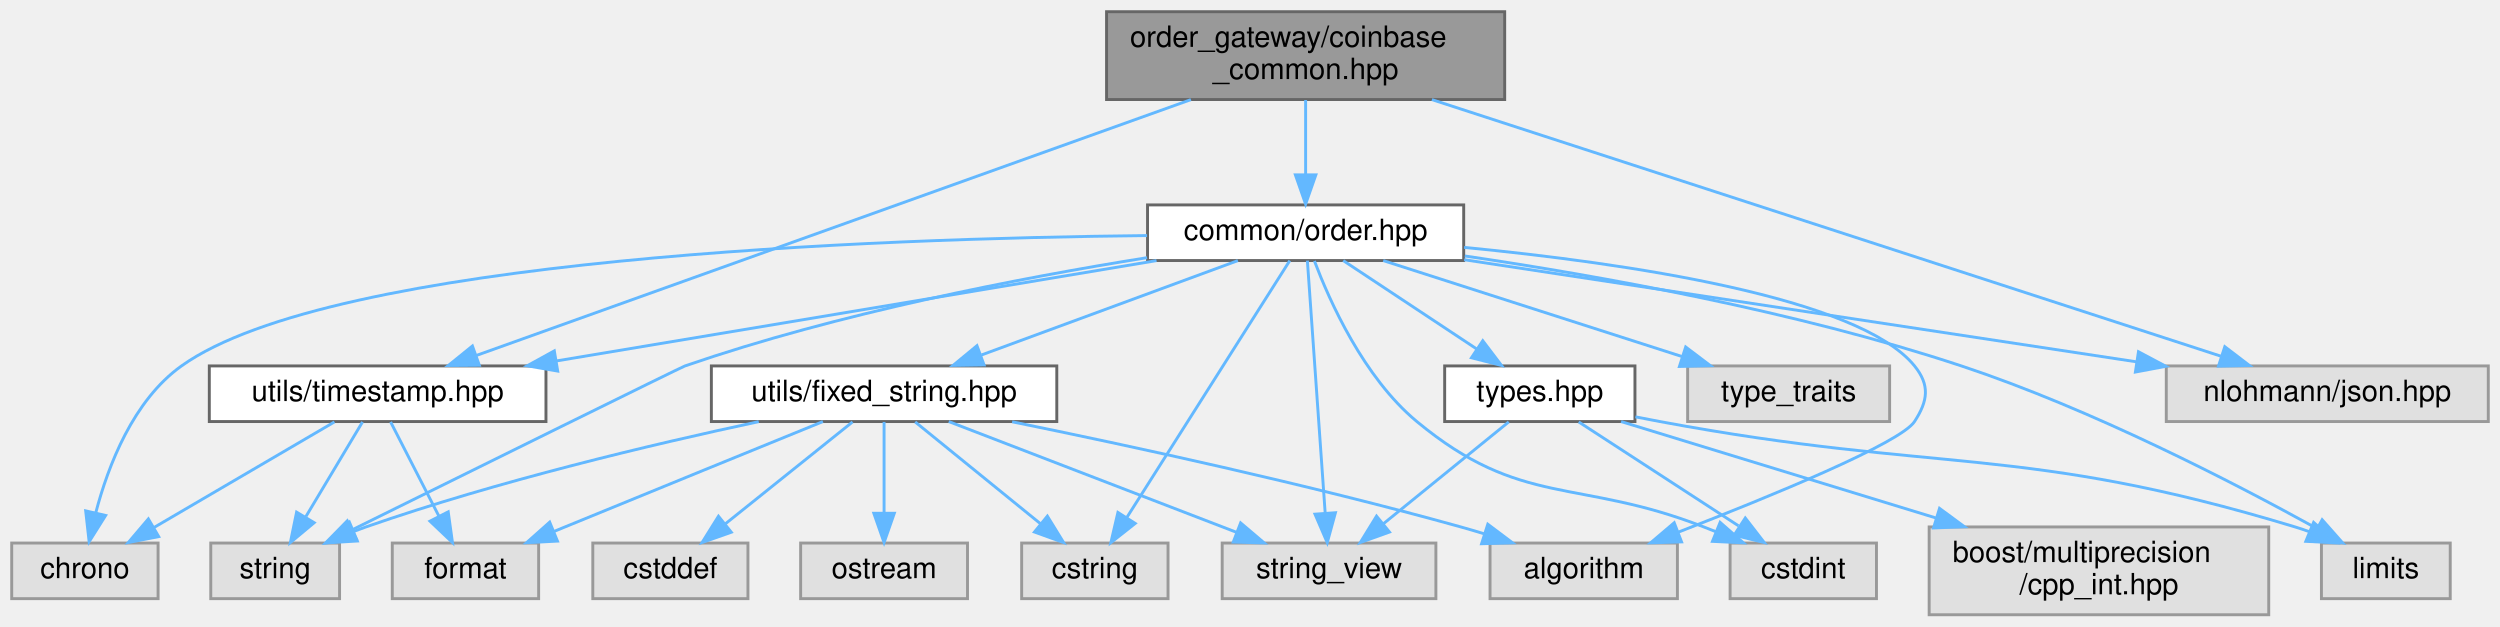
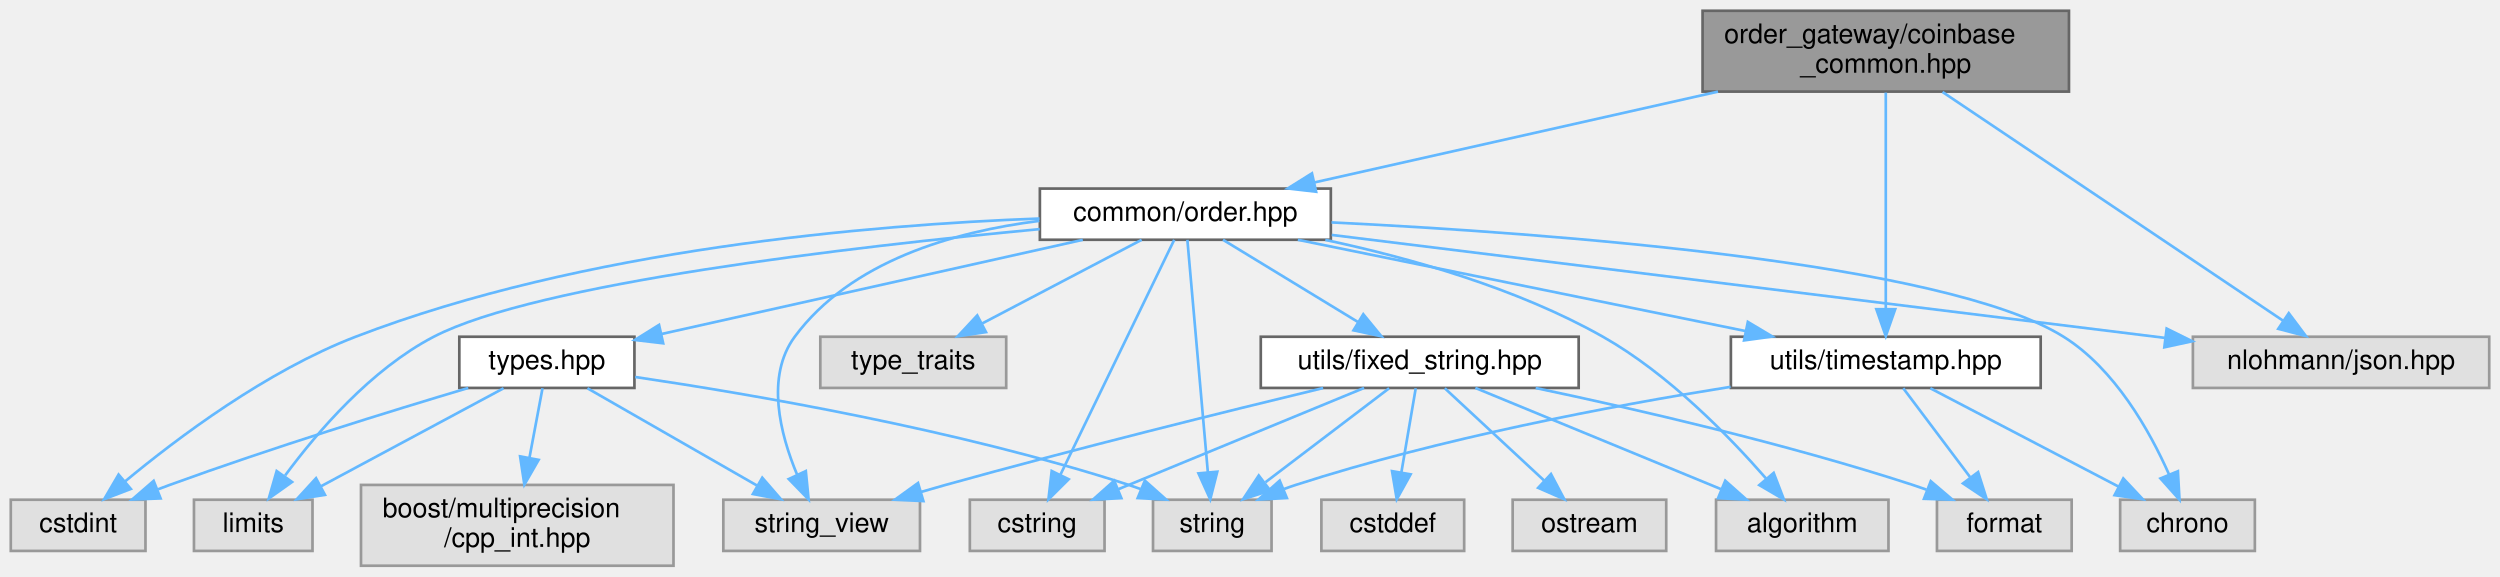
- <svg xmlns="http://www.w3.org/2000/svg" xmlns:xlink="http://www.w3.org/1999/xlink" width="854pt" height="214pt" viewBox="0.00 0.00 854.00 214.00">
+ <svg xmlns="http://www.w3.org/2000/svg" xmlns:xlink="http://www.w3.org/1999/xlink" width="928pt" height="214pt" viewBox="0.00 0.00 928.00 214.00">
  <g id="graph0" class="graph" transform="scale(1 1) rotate(0) translate(4 210)">
    <g id="Node000001" class="node">
      <g id="a_Node000001">
        <a xlink:title=" ">
-           <polygon fill="#999999" stroke="#666666" points="510,-206 374,-206 374,-176 510,-176 510,-206" />
-           <text text-anchor="start" x="382" y="-194" font-family="Helvetica,sans-Serif" font-size="10.00">order_gateway/coinbase</text>
-           <text text-anchor="middle" x="442" y="-183" font-family="Helvetica,sans-Serif" font-size="10.00">_common.hpp</text>
+           <polygon fill="#999999" stroke="#666666" points="764,-206 628,-206 628,-176 764,-176 764,-206" />
+           <text text-anchor="start" x="636" y="-194" font-family="Helvetica,sans-Serif" font-size="10.00">order_gateway/coinbase</text>
+           <text text-anchor="middle" x="696" y="-183" font-family="Helvetica,sans-Serif" font-size="10.00">_common.hpp</text>
        </a>
      </g>
    </g>
    <g id="Node000002" class="node">
      <g id="a_Node000002">
        <a xlink:href="common_2order_8hpp.html" target="_top" xlink:title=" ">
-           <polygon fill="white" stroke="#666666" points="496,-140 388,-140 388,-121 496,-121 496,-140" />
-           <text text-anchor="middle" x="442" y="-128" font-family="Helvetica,sans-Serif" font-size="10.00">common/order.hpp</text>
+           <polygon fill="white" stroke="#666666" points="490,-140 382,-140 382,-121 490,-121 490,-140" />
+           <text text-anchor="middle" x="436" y="-128" font-family="Helvetica,sans-Serif" font-size="10.00">common/order.hpp</text>
        </a>
      </g>
    </g>
    <g id="edge1_Node000001_Node000002" class="edge">
      <g id="a_edge1_Node000001_Node000002">
        <a xlink:title=" ">
-           <path fill="none" stroke="#63b8ff" d="M442,-175.84C442,-168.21 442,-158.7 442,-150.45" />
-           <polygon fill="#63b8ff" stroke="#63b8ff" points="445.5,-150.27 442,-140.27 438.5,-150.27 445.5,-150.27" />
+           <path fill="none" stroke="#63b8ff" d="M633.72,-175.99C587.78,-165.65 526.19,-151.79 484.03,-142.31" />
+           <polygon fill="#63b8ff" stroke="#63b8ff" points="484.54,-138.83 474.02,-140.05 483,-145.66 484.54,-138.83" />
        </a>
      </g>
    </g>
    <g id="Node000010" class="node">
      <g id="a_Node000010">
        <a xlink:title=" ">
-           <polygon fill="#e0e0e0" stroke="#999999" points="846,-85 736,-85 736,-66 846,-66 846,-85" />
-           <text text-anchor="middle" x="791" y="-73" font-family="Helvetica,sans-Serif" font-size="10.00">nlohmann/json.hpp</text>
-         </a>
-       </g>
-     </g>
-     <g id="edge28_Node000001_Node000010" class="edge">
-       <g id="a_edge28_Node000001_Node000010">
-         <a xlink:title=" ">
-           <path fill="none" stroke="#63b8ff" d="M485.14,-175.97C554.56,-153.39 689.81,-109.41 754.64,-88.33" />
-           <polygon fill="#63b8ff" stroke="#63b8ff" points="755.99,-91.57 764.42,-85.14 753.83,-84.91 755.99,-91.57" />
+           <polygon fill="#e0e0e0" stroke="#999999" points="920,-85 810,-85 810,-66 920,-66 920,-85" />
+           <text text-anchor="middle" x="865" y="-73" font-family="Helvetica,sans-Serif" font-size="10.00">nlohmann/json.hpp</text>
+         </a>
+       </g>
+     </g>
+     <g id="edge29_Node000001_Node000010" class="edge">
+       <g id="a_edge29_Node000001_Node000010">
+         <a xlink:title=" ">
+           <path fill="none" stroke="#63b8ff" d="M717.06,-175.85C749.41,-154.13 811,-112.77 843.57,-90.89" />
+           <polygon fill="#63b8ff" stroke="#63b8ff" points="845.59,-93.75 851.94,-85.27 841.69,-87.94 845.59,-93.75" />
        </a>
      </g>
    </g>
    <g id="Node000018" class="node">
      <g id="a_Node000018">
        <a xlink:href="timestamp_8hpp.html" target="_top" xlink:title=" ">
-           <polygon fill="white" stroke="#666666" points="182.5,-85 67.5,-85 67.5,-66 182.5,-66 182.5,-85" />
-           <text text-anchor="middle" x="125" y="-73" font-family="Helvetica,sans-Serif" font-size="10.00">utils/timestamp.hpp</text>
-         </a>
-       </g>
-     </g>
-     <g id="edge29_Node000001_Node000018" class="edge">
-       <g id="a_edge29_Node000001_Node000018">
-         <a xlink:title=" ">
-           <path fill="none" stroke="#63b8ff" d="M402.81,-175.97C340.02,-153.49 217.92,-109.77 158.76,-88.59" />
-           <polygon fill="#63b8ff" stroke="#63b8ff" points="159.74,-85.22 149.14,-85.14 157.38,-91.81 159.74,-85.22" />
+           <polygon fill="white" stroke="#666666" points="753.5,-85 638.5,-85 638.5,-66 753.5,-66 753.5,-85" />
+           <text text-anchor="middle" x="696" y="-73" font-family="Helvetica,sans-Serif" font-size="10.00">utils/timestamp.hpp</text>
+         </a>
+       </g>
+     </g>
+     <g id="edge30_Node000001_Node000018" class="edge">
+       <g id="a_edge30_Node000001_Node000018">
+         <a xlink:title=" ">
+           <path fill="none" stroke="#63b8ff" d="M696,-175.63C696,-155.21 696,-117.81 696,-95.24" />
+           <polygon fill="#63b8ff" stroke="#63b8ff" points="699.5,-95.23 696,-85.23 692.5,-95.23 699.5,-95.23" />
        </a>
      </g>
    </g>
    <g id="Node000003" class="node">
      <g id="a_Node000003">
        <a xlink:title=" ">
-           <polygon fill="#e0e0e0" stroke="#999999" points="569,-24.5 505,-24.5 505,-5.5 569,-5.5 569,-24.5" />
-           <text text-anchor="middle" x="537" y="-12.5" font-family="Helvetica,sans-Serif" font-size="10.00">algorithm</text>
+           <polygon fill="#e0e0e0" stroke="#999999" points="697,-24.5 633,-24.5 633,-5.5 697,-5.5 697,-24.5" />
+           <text text-anchor="middle" x="665" y="-12.5" font-family="Helvetica,sans-Serif" font-size="10.00">algorithm</text>
        </a>
      </g>
    </g>
    <g id="edge2_Node000002_Node000003" class="edge">
      <g id="a_edge2_Node000002_Node000003">
        <a xlink:title=" ">
-           <path fill="none" stroke="#63b8ff" d="M496.16,-125.49C551.19,-120.15 630.99,-108.51 650,-85 655.31,-78.43 654.61,-73.08 650,-66 645.24,-58.69 600.9,-40.48 569.21,-28.18" />
-           <polygon fill="#63b8ff" stroke="#63b8ff" points="570.42,-24.89 559.83,-24.56 567.91,-31.43 570.42,-24.89" />
+           <path fill="none" stroke="#63b8ff" d="M487.95,-120.95C519.24,-114.29 559.08,-103.06 591,-85 615.25,-71.28 637.86,-48.07 651.55,-32.4" />
+           <polygon fill="#63b8ff" stroke="#63b8ff" points="654.39,-34.46 658.19,-24.58 649.05,-29.93 654.39,-34.46" />
        </a>
      </g>
    </g>
    <g id="Node000004" class="node">
      <g id="a_Node000004">
        <a xlink:title=" ">
-           <polygon fill="#e0e0e0" stroke="#999999" points="112,-24.5 68,-24.5 68,-5.5 112,-5.5 112,-24.5" />
-           <text text-anchor="middle" x="90" y="-12.5" font-family="Helvetica,sans-Serif" font-size="10.00">string</text>
+           <polygon fill="#e0e0e0" stroke="#999999" points="468,-24.5 424,-24.5 424,-5.5 468,-5.5 468,-24.5" />
+           <text text-anchor="middle" x="446" y="-12.5" font-family="Helvetica,sans-Serif" font-size="10.00">string</text>
        </a>
      </g>
    </g>
    <g id="edge3_Node000002_Node000004" class="edge">
      <g id="a_edge3_Node000002_Node000004">
        <a xlink:title=" ">
-           <path fill="none" stroke="#63b8ff" d="M387.85,-121.98C344.4,-115.04 282.26,-103.04 230,-85 228.52,-84.49 156.31,-48.8 116.19,-28.96" />
-           <polygon fill="#63b8ff" stroke="#63b8ff" points="117.73,-25.82 107.21,-24.52 114.63,-32.09 117.73,-25.82" />
+           <path fill="none" stroke="#63b8ff" d="M436.75,-120.97C438.36,-102.73 442.16,-59.57 444.36,-34.64" />
+           <polygon fill="#63b8ff" stroke="#63b8ff" points="447.85,-34.9 445.24,-24.63 440.88,-34.28 447.85,-34.9" />
        </a>
      </g>
    </g>
    <g id="Node000005" class="node">
      <g id="a_Node000005">
        <a xlink:title=" ">
-           <polygon fill="#e0e0e0" stroke="#999999" points="486.5,-24.5 413.5,-24.5 413.5,-5.5 486.5,-5.5 486.5,-24.5" />
-           <text text-anchor="middle" x="450" y="-12.5" font-family="Helvetica,sans-Serif" font-size="10.00">string_view</text>
+           <polygon fill="#e0e0e0" stroke="#999999" points="337.5,-24.5 264.5,-24.5 264.5,-5.5 337.5,-5.5 337.5,-24.5" />
+           <text text-anchor="middle" x="301" y="-12.5" font-family="Helvetica,sans-Serif" font-size="10.00">string_view</text>
        </a>
      </g>
    </g>
    <g id="edge4_Node000002_Node000005" class="edge">
      <g id="a_edge4_Node000002_Node000005">
        <a xlink:title=" ">
-           <path fill="none" stroke="#63b8ff" d="M442.6,-120.97C443.89,-102.73 446.93,-59.57 448.69,-34.64" />
-           <polygon fill="#63b8ff" stroke="#63b8ff" points="452.18,-34.85 449.39,-24.63 445.2,-34.36 452.18,-34.85" />
+           <path fill="none" stroke="#63b8ff" d="M381.8,-128.01C349.85,-123.99 311.74,-113.06 291,-85 280.13,-70.29 285.58,-48.9 291.87,-33.85" />
+           <polygon fill="#63b8ff" stroke="#63b8ff" points="295.12,-35.14 296.16,-24.59 288.78,-32.19 295.12,-35.14" />
        </a>
      </g>
    </g>
    <g id="Node000006" class="node">
      <g id="a_Node000006">
        <a xlink:title=" ">
-           <polygon fill="#e0e0e0" stroke="#999999" points="50,-24.5 0,-24.5 0,-5.5 50,-5.5 50,-24.5" />
-           <text text-anchor="middle" x="25" y="-12.5" font-family="Helvetica,sans-Serif" font-size="10.00">chrono</text>
+           <polygon fill="#e0e0e0" stroke="#999999" points="833,-24.5 783,-24.5 783,-5.5 833,-5.5 833,-24.5" />
+           <text text-anchor="middle" x="808" y="-12.5" font-family="Helvetica,sans-Serif" font-size="10.00">chrono</text>
        </a>
      </g>
    </g>
    <g id="edge5_Node000002_Node000006" class="edge">
      <g id="a_edge5_Node000002_Node000006">
        <a xlink:title=" ">
-           <path fill="none" stroke="#63b8ff" d="M387.84,-129.53C294.81,-128.56 109.68,-121.9 58,-85 41.49,-73.21 32.94,-50.93 28.72,-34.87" />
-           <polygon fill="#63b8ff" stroke="#63b8ff" points="32.09,-33.92 26.45,-24.95 25.27,-35.48 32.09,-33.92" />
+           <path fill="none" stroke="#63b8ff" d="M490.26,-127.44C570.95,-123.49 717.82,-112.65 762,-85 781.02,-73.1 793.93,-50.11 801.12,-33.95" />
+           <polygon fill="#63b8ff" stroke="#63b8ff" points="804.44,-35.08 805.03,-24.5 797.97,-32.4 804.44,-35.08" />
        </a>
      </g>
    </g>
    <g id="Node000007" class="node">
      <g id="a_Node000007">
        <a xlink:title=" ">
-           <polygon fill="#e0e0e0" stroke="#999999" points="637,-24.5 587,-24.5 587,-5.5 637,-5.5 637,-24.5" />
-           <text text-anchor="middle" x="612" y="-12.5" font-family="Helvetica,sans-Serif" font-size="10.00">cstdint</text>
+           <polygon fill="#e0e0e0" stroke="#999999" points="50,-24.5 0,-24.5 0,-5.5 50,-5.5 50,-24.5" />
+           <text text-anchor="middle" x="25" y="-12.5" font-family="Helvetica,sans-Serif" font-size="10.00">cstdint</text>
        </a>
      </g>
    </g>
    <g id="edge6_Node000002_Node000007" class="edge">
      <g id="a_edge6_Node000002_Node000007">
        <a xlink:title=" ">
-           <path fill="none" stroke="#63b8ff" d="M445.01,-120.84C450.13,-107.29 461.8,-81.08 480,-66 515.73,-36.4 534.76,-46.84 578,-30 579.38,-29.46 580.78,-28.91 582.2,-28.35" />
-           <polygon fill="#63b8ff" stroke="#63b8ff" points="583.59,-31.56 591.56,-24.57 580.97,-25.07 583.59,-31.56" />
+           <path fill="none" stroke="#63b8ff" d="M381.87,-128.88C318.89,-126.55 212.73,-117.56 128,-85 94.92,-72.29 61.79,-47.39 42.35,-31.24" />
+           <polygon fill="#63b8ff" stroke="#63b8ff" points="44.56,-28.51 34.67,-24.71 40.02,-33.85 44.56,-28.51" />
        </a>
      </g>
    </g>
    <g id="Node000008" class="node">
      <g id="a_Node000008">
        <a xlink:title=" ">
-           <polygon fill="#e0e0e0" stroke="#999999" points="395,-24.5 345,-24.5 345,-5.5 395,-5.5 395,-24.5" />
-           <text text-anchor="middle" x="370" y="-12.5" font-family="Helvetica,sans-Serif" font-size="10.00">cstring</text>
+           <polygon fill="#e0e0e0" stroke="#999999" points="406,-24.5 356,-24.5 356,-5.5 406,-5.5 406,-24.5" />
+           <text text-anchor="middle" x="381" y="-12.5" font-family="Helvetica,sans-Serif" font-size="10.00">cstring</text>
        </a>
      </g>
    </g>
    <g id="edge7_Node000002_Node000008" class="edge">
      <g id="a_edge7_Node000002_Node000008">
        <a xlink:title=" ">
-           <path fill="none" stroke="#63b8ff" d="M436.59,-120.97C424.81,-102.4 396.65,-58.01 380.98,-33.32" />
-           <polygon fill="#63b8ff" stroke="#63b8ff" points="383.79,-31.2 375.47,-24.63 377.88,-34.95 383.79,-31.2" />
+           <path fill="none" stroke="#63b8ff" d="M431.87,-120.97C422.91,-102.48 401.55,-58.4 389.55,-33.64" />
+           <polygon fill="#63b8ff" stroke="#63b8ff" points="392.69,-32.1 385.18,-24.63 386.39,-35.16 392.69,-32.1" />
        </a>
      </g>
    </g>
    <g id="Node000009" class="node">
      <g id="a_Node000009">
        <a xlink:title=" ">
-           <polygon fill="#e0e0e0" stroke="#999999" points="641.5,-85 572.5,-85 572.5,-66 641.5,-66 641.5,-85" />
-           <text text-anchor="middle" x="607" y="-73" font-family="Helvetica,sans-Serif" font-size="10.00">type_traits</text>
+           <polygon fill="#e0e0e0" stroke="#999999" points="369.5,-85 300.5,-85 300.5,-66 369.5,-66 369.5,-85" />
+           <text text-anchor="middle" x="335" y="-73" font-family="Helvetica,sans-Serif" font-size="10.00">type_traits</text>
        </a>
      </g>
    </g>
    <g id="edge8_Node000002_Node000009" class="edge">
      <g id="a_edge8_Node000002_Node000009">
        <a xlink:title=" ">
-           <path fill="none" stroke="#63b8ff" d="M468.51,-120.98C496.21,-112.09 539.86,-98.07 570.74,-88.15" />
-           <polygon fill="#63b8ff" stroke="#63b8ff" points="571.83,-91.47 580.28,-85.08 569.69,-84.81 571.83,-91.47" />
+           <path fill="none" stroke="#63b8ff" d="M419.77,-120.98C403.82,-112.61 379.22,-99.7 360.62,-89.95" />
+           <polygon fill="#63b8ff" stroke="#63b8ff" points="362,-86.72 351.52,-85.17 358.75,-92.92 362,-86.72" />
        </a>
      </g>
    </g>
    <g id="edge9_Node000002_Node000010" class="edge">
      <g id="a_edge9_Node000002_Node000010">
        <a xlink:title=" ">
-           <path fill="none" stroke="#63b8ff" d="M496.15,-121.28C558.16,-111.86 659.7,-96.44 725.95,-86.38" />
-           <polygon fill="#63b8ff" stroke="#63b8ff" points="726.5,-89.84 735.86,-84.87 725.45,-82.91 726.5,-89.84" />
+           <path fill="none" stroke="#63b8ff" d="M490.33,-122.79C569.2,-113.04 715.17,-95.01 799.75,-84.56" />
+           <polygon fill="#63b8ff" stroke="#63b8ff" points="800.26,-88.03 809.75,-83.33 799.4,-81.08 800.26,-88.03" />
        </a>
      </g>
    </g>
    <g id="Node000011" class="node">
      <g id="a_Node000011">
        <a xlink:title=" ">
-           <polygon fill="#e0e0e0" stroke="#999999" points="833,-24.5 789,-24.5 789,-5.5 833,-5.5 833,-24.5" />
-           <text text-anchor="middle" x="811" y="-12.5" font-family="Helvetica,sans-Serif" font-size="10.00">limits</text>
+           <polygon fill="#e0e0e0" stroke="#999999" points="112,-24.5 68,-24.5 68,-5.5 112,-5.5 112,-24.5" />
+           <text text-anchor="middle" x="90" y="-12.5" font-family="Helvetica,sans-Serif" font-size="10.00">limits</text>
        </a>
      </g>
    </g>
    <g id="edge10_Node000002_Node000011" class="edge">
      <g id="a_edge10_Node000002_Node000011">
        <a xlink:title=" ">
-           <path fill="none" stroke="#63b8ff" d="M496.37,-122.56C542.35,-115.78 609.55,-103.72 666,-85 710.5,-70.25 759.11,-45.1 787.22,-29.58" />
-           <polygon fill="#63b8ff" stroke="#63b8ff" points="789.25,-32.46 796.27,-24.53 785.84,-26.35 789.25,-32.46" />
+           <path fill="none" stroke="#63b8ff" d="M381.92,-124.95C312.14,-118.39 195.19,-104.84 157,-85 133.71,-72.9 113.77,-49.65 101.84,-33.51" />
+           <polygon fill="#63b8ff" stroke="#63b8ff" points="104.41,-31.09 95.77,-24.96 98.7,-35.14 104.41,-31.09" />
        </a>
      </g>
    </g>
    <g id="Node000012" class="node">
      <g id="a_Node000012">
        <a xlink:href="types_8hpp.html" target="_top" xlink:title=" ">
-           <polygon fill="white" stroke="#666666" points="554.5,-85 489.5,-85 489.5,-66 554.5,-66 554.5,-85" />
-           <text text-anchor="middle" x="522" y="-73" font-family="Helvetica,sans-Serif" font-size="10.00">types.hpp</text>
+           <polygon fill="white" stroke="#666666" points="231.5,-85 166.5,-85 166.5,-66 231.5,-66 231.5,-85" />
+           <text text-anchor="middle" x="199" y="-73" font-family="Helvetica,sans-Serif" font-size="10.00">types.hpp</text>
        </a>
      </g>
    </g>
    <g id="edge11_Node000002_Node000012" class="edge">
      <g id="a_edge11_Node000002_Node000012">
        <a xlink:title=" ">
-           <path fill="none" stroke="#63b8ff" d="M454.85,-120.98C467.14,-112.84 485.91,-100.41 500.48,-90.76" />
-           <polygon fill="#63b8ff" stroke="#63b8ff" points="502.51,-93.61 508.91,-85.17 498.64,-87.78 502.51,-93.61" />
+           <path fill="none" stroke="#63b8ff" d="M397.92,-120.98C355.19,-111.43 286.05,-95.97 241.56,-86.02" />
+           <polygon fill="#63b8ff" stroke="#63b8ff" points="242.17,-82.57 231.64,-83.8 240.64,-89.4 242.17,-82.57" />
        </a>
      </g>
    </g>
    <g id="Node000014" class="node">
      <g id="a_Node000014">
        <a xlink:href="fixed__string_8hpp.html" target="_top" xlink:title=" ">
-           <polygon fill="white" stroke="#666666" points="357,-85 239,-85 239,-66 357,-66 357,-85" />
-           <text text-anchor="middle" x="298" y="-73" font-family="Helvetica,sans-Serif" font-size="10.00">utils/fixed_string.hpp</text>
-         </a>
-       </g>
-     </g>
-     <g id="edge16_Node000002_Node000014" class="edge">
-       <g id="a_edge16_Node000002_Node000014">
-         <a xlink:title=" ">
-           <path fill="none" stroke="#63b8ff" d="M418.86,-120.98C395.18,-112.27 358.13,-98.63 331.29,-88.75" />
-           <polygon fill="#63b8ff" stroke="#63b8ff" points="332.15,-85.34 321.56,-85.17 329.73,-91.91 332.15,-85.34" />
-         </a>
-       </g>
-     </g>
-     <g id="edge24_Node000002_Node000018" class="edge">
-       <g id="a_edge24_Node000002_Node000018">
-         <a xlink:title=" ">
-           <path fill="none" stroke="#63b8ff" d="M391.07,-120.98C335.23,-111.65 245.67,-96.67 186.09,-86.71" />
-           <polygon fill="#63b8ff" stroke="#63b8ff" points="186.51,-83.24 176.07,-85.04 185.35,-90.14 186.51,-83.24" />
-         </a>
-       </g>
-     </g>
-     <g id="edge14_Node000012_Node000005" class="edge">
-       <g id="a_edge14_Node000012_Node000005">
-         <a xlink:title=" ">
-           <path fill="none" stroke="#63b8ff" d="M511.38,-65.87C500.1,-56.71 482.08,-42.06 468.47,-31.01" />
-           <polygon fill="#63b8ff" stroke="#63b8ff" points="470.64,-28.26 460.67,-24.67 466.22,-33.69 470.64,-28.26" />
+           <polygon fill="white" stroke="#666666" points="582,-85 464,-85 464,-66 582,-66 582,-85" />
+           <text text-anchor="middle" x="523" y="-73" font-family="Helvetica,sans-Serif" font-size="10.00">utils/fixed_string.hpp</text>
+         </a>
+       </g>
+     </g>
+     <g id="edge17_Node000002_Node000014" class="edge">
+       <g id="a_edge17_Node000002_Node000014">
+         <a xlink:title=" ">
+           <path fill="none" stroke="#63b8ff" d="M449.98,-120.98C463.47,-112.77 484.13,-100.18 500.04,-90.49" />
+           <polygon fill="#63b8ff" stroke="#63b8ff" points="502.05,-93.36 508.77,-85.17 498.41,-87.38 502.05,-93.36" />
+         </a>
+       </g>
+     </g>
+     <g id="edge25_Node000002_Node000018" class="edge">
+       <g id="a_edge25_Node000002_Node000018">
+         <a xlink:title=" ">
+           <path fill="none" stroke="#63b8ff" d="M477.77,-120.98C522.94,-111.78 595,-97.09 643.85,-87.13" />
+           <polygon fill="#63b8ff" stroke="#63b8ff" points="644.8,-90.51 653.9,-85.08 643.4,-83.65 644.8,-90.51" />
+         </a>
+       </g>
+     </g>
+     <g id="edge14_Node000012_Node000004" class="edge">
+       <g id="a_edge14_Node000012_Node000004">
+         <a xlink:title=" ">
+           <path fill="none" stroke="#63b8ff" d="M231.78,-70.06C274.62,-63.73 351.63,-50.56 415,-30 416.44,-29.53 417.9,-29.02 419.37,-28.47" />
+           <polygon fill="#63b8ff" stroke="#63b8ff" points="420.98,-31.59 428.89,-24.54 418.31,-25.12 420.98,-31.59" />
+         </a>
+       </g>
+     </g>
+     <g id="edge15_Node000012_Node000005" class="edge">
+       <g id="a_edge15_Node000012_Node000005">
+         <a xlink:title=" ">
+           <path fill="none" stroke="#63b8ff" d="M214.05,-65.87C230.62,-56.36 257.5,-40.95 276.99,-29.77" />
+           <polygon fill="#63b8ff" stroke="#63b8ff" points="278.95,-32.68 285.89,-24.67 275.47,-26.61 278.95,-32.68" />
        </a>
      </g>
    </g>
    <g id="edge13_Node000012_Node000007" class="edge">
      <g id="a_edge13_Node000012_Node000007">
        <a xlink:title=" ">
-           <path fill="none" stroke="#63b8ff" d="M535.28,-65.87C549.64,-56.54 572.76,-41.51 589.87,-30.38" />
-           <polygon fill="#63b8ff" stroke="#63b8ff" points="592.19,-33.05 598.67,-24.67 588.37,-27.18 592.19,-33.05" />
+           <path fill="none" stroke="#63b8ff" d="M169.81,-65.99C141.32,-57.51 96.86,-43.79 59,-30 57.58,-29.48 56.12,-28.94 54.66,-28.38" />
+           <polygon fill="#63b8ff" stroke="#63b8ff" points="55.61,-24.99 45.03,-24.57 53.04,-31.5 55.61,-24.99" />
        </a>
      </g>
    </g>
    <g id="edge12_Node000012_Node000011" class="edge">
      <g id="a_edge12_Node000012_Node000011">
        <a xlink:title=" ">
-           <path fill="none" stroke="#63b8ff" d="M554.65,-67.61C557.47,-67.05 560.28,-66.51 563,-66 659.1,-48.07 686.44,-58.36 780,-30 781.63,-29.51 783.29,-28.94 784.95,-28.34" />
-           <polygon fill="#63b8ff" stroke="#63b8ff" points="786.33,-31.55 794.25,-24.52 783.67,-25.08 786.33,-31.55" />
+           <path fill="none" stroke="#63b8ff" d="M182.92,-65.87C165.05,-56.28 135.96,-40.67 115.09,-29.47" />
+           <polygon fill="#63b8ff" stroke="#63b8ff" points="116.62,-26.31 106.15,-24.67 113.31,-32.48 116.62,-26.31" />
        </a>
      </g>
    </g>
    <g id="Node000013" class="node">
      <g id="a_Node000013">
        <a xlink:title=" ">
-           <polygon fill="#e0e0e0" stroke="#999999" points="771,-30 655,-30 655,0 771,0 771,-30" />
-           <text text-anchor="start" x="663" y="-18" font-family="Helvetica,sans-Serif" font-size="10.00">boost/multiprecision</text>
-           <text text-anchor="middle" x="713" y="-7" font-family="Helvetica,sans-Serif" font-size="10.00">/cpp_int.hpp</text>
-         </a>
-       </g>
-     </g>
-     <g id="edge15_Node000012_Node000013" class="edge">
-       <g id="a_edge15_Node000012_Node000013">
-         <a xlink:title=" ">
-           <path fill="none" stroke="#63b8ff" d="M549.77,-65.99C577.86,-57.39 622.05,-43.86 657.37,-33.04" />
-           <polygon fill="#63b8ff" stroke="#63b8ff" points="658.54,-36.34 667.08,-30.06 656.49,-29.65 658.54,-36.34" />
-         </a>
-       </g>
-     </g>
-     <g id="edge17_Node000014_Node000003" class="edge">
-       <g id="a_edge17_Node000014_Node000003">
-         <a xlink:title=" ">
-           <path fill="none" stroke="#63b8ff" d="M341.74,-65.92C381.87,-57.75 442.82,-44.55 495,-30 497.62,-29.27 500.31,-28.48 503.01,-27.65" />
-           <polygon fill="#63b8ff" stroke="#63b8ff" points="504.23,-30.93 512.7,-24.56 502.11,-24.26 504.23,-30.93" />
-         </a>
-       </g>
-     </g>
-     <g id="edge22_Node000014_Node000004" class="edge">
-       <g id="a_edge22_Node000014_Node000004">
-         <a xlink:title=" ">
-           <path fill="none" stroke="#63b8ff" d="M255.18,-65.97C218.94,-58.23 165.88,-45.64 121,-30 119.61,-29.51 118.19,-28.99 116.77,-28.44" />
-           <polygon fill="#63b8ff" stroke="#63b8ff" points="118.06,-25.19 107.48,-24.55 115.35,-31.64 118.06,-25.19" />
-         </a>
-       </g>
-     </g>
-     <g id="edge23_Node000014_Node000005" class="edge">
-       <g id="a_edge23_Node000014_Node000005">
-         <a xlink:title=" ">
-           <path fill="none" stroke="#63b8ff" d="M320.1,-65.99C345.99,-56.03 389.08,-39.45 418.47,-28.13" />
-           <polygon fill="#63b8ff" stroke="#63b8ff" points="419.8,-31.38 427.87,-24.52 417.28,-24.84 419.8,-31.38" />
-         </a>
-       </g>
-     </g>
-     <g id="edge19_Node000014_Node000008" class="edge">
-       <g id="a_edge19_Node000014_Node000008">
-         <a xlink:title=" ">
-           <path fill="none" stroke="#63b8ff" d="M308.62,-65.87C319.9,-56.71 337.92,-42.06 351.53,-31.01" />
-           <polygon fill="#63b8ff" stroke="#63b8ff" points="353.78,-33.69 359.33,-24.67 349.36,-28.26 353.78,-33.69" />
+           <polygon fill="#e0e0e0" stroke="#999999" points="246,-30 130,-30 130,0 246,0 246,-30" />
+           <text text-anchor="start" x="138" y="-18" font-family="Helvetica,sans-Serif" font-size="10.00">boost/multiprecision</text>
+           <text text-anchor="middle" x="188" y="-7" font-family="Helvetica,sans-Serif" font-size="10.00">/cpp_int.hpp</text>
+         </a>
+       </g>
+     </g>
+     <g id="edge16_Node000012_Node000013" class="edge">
+       <g id="a_edge16_Node000012_Node000013">
+         <a xlink:title=" ">
+           <path fill="none" stroke="#63b8ff" d="M197.38,-65.87C196.09,-59.03 194.23,-49.14 192.51,-39.97" />
+           <polygon fill="#63b8ff" stroke="#63b8ff" points="195.94,-39.3 190.65,-30.11 189.06,-40.59 195.94,-39.3" />
+         </a>
+       </g>
+     </g>
+     <g id="edge18_Node000014_Node000003" class="edge">
+       <g id="a_edge18_Node000014_Node000003">
+         <a xlink:title=" ">
+           <path fill="none" stroke="#63b8ff" d="M543.65,-65.99C567.63,-56.12 607.39,-39.73 634.83,-28.43" />
+           <polygon fill="#63b8ff" stroke="#63b8ff" points="636.41,-31.56 644.33,-24.52 633.75,-25.09 636.41,-31.56" />
+         </a>
+       </g>
+     </g>
+     <g id="edge23_Node000014_Node000004" class="edge">
+       <g id="a_edge23_Node000014_Node000004">
+         <a xlink:title=" ">
+           <path fill="none" stroke="#63b8ff" d="M511.64,-65.87C499.58,-56.71 480.3,-42.06 465.75,-31.01" />
+           <polygon fill="#63b8ff" stroke="#63b8ff" points="467.49,-27.93 457.41,-24.67 463.25,-33.5 467.49,-27.93" />
+         </a>
+       </g>
+     </g>
+     <g id="edge24_Node000014_Node000005" class="edge">
+       <g id="a_edge24_Node000014_Node000005">
+         <a xlink:title=" ">
+           <path fill="none" stroke="#63b8ff" d="M487.14,-65.96C451.48,-57.35 395.28,-43.44 347,-30 344.04,-29.18 340.98,-28.3 337.91,-27.4" />
+           <polygon fill="#63b8ff" stroke="#63b8ff" points="338.76,-24 328.18,-24.51 336.77,-30.71 338.76,-24" />
+         </a>
+       </g>
+     </g>
+     <g id="edge20_Node000014_Node000008" class="edge">
+       <g id="a_edge20_Node000014_Node000008">
+         <a xlink:title=" ">
+           <path fill="none" stroke="#63b8ff" d="M502.35,-65.99C478.37,-56.12 438.61,-39.73 411.17,-28.43" />
+           <polygon fill="#63b8ff" stroke="#63b8ff" points="412.25,-25.09 401.67,-24.52 409.59,-31.56 412.25,-25.09" />
        </a>
      </g>
    </g>
    <g id="Node000015" class="node">
      <g id="a_Node000015">
        <a xlink:title=" ">
-           <polygon fill="#e0e0e0" stroke="#999999" points="251.5,-24.5 198.5,-24.5 198.5,-5.5 251.5,-5.5 251.5,-24.5" />
-           <text text-anchor="middle" x="225" y="-12.5" font-family="Helvetica,sans-Serif" font-size="10.00">cstddef</text>
-         </a>
-       </g>
-     </g>
-     <g id="edge18_Node000014_Node000015" class="edge">
-       <g id="a_edge18_Node000014_Node000015">
-         <a xlink:title=" ">
-           <path fill="none" stroke="#63b8ff" d="M287.23,-65.87C275.8,-56.71 257.52,-42.06 243.72,-31.01" />
-           <polygon fill="#63b8ff" stroke="#63b8ff" points="245.81,-28.19 235.82,-24.67 241.43,-33.65 245.81,-28.19" />
+           <polygon fill="#e0e0e0" stroke="#999999" points="539.5,-24.5 486.5,-24.5 486.5,-5.5 539.5,-5.5 539.5,-24.5" />
+           <text text-anchor="middle" x="513" y="-12.5" font-family="Helvetica,sans-Serif" font-size="10.00">cstddef</text>
+         </a>
+       </g>
+     </g>
+     <g id="edge19_Node000014_Node000015" class="edge">
+       <g id="a_edge19_Node000014_Node000015">
+         <a xlink:title=" ">
+           <path fill="none" stroke="#63b8ff" d="M521.52,-65.87C520.12,-57.66 517.96,-45.04 516.17,-34.55" />
+           <polygon fill="#63b8ff" stroke="#63b8ff" points="519.62,-33.93 514.48,-24.67 512.72,-35.11 519.62,-33.93" />
        </a>
      </g>
    </g>
    <g id="Node000016" class="node">
      <g id="a_Node000016">
        <a xlink:title=" ">
-           <polygon fill="#e0e0e0" stroke="#999999" points="180,-24.5 130,-24.5 130,-5.5 180,-5.5 180,-24.5" />
-           <text text-anchor="middle" x="155" y="-12.5" font-family="Helvetica,sans-Serif" font-size="10.00">format</text>
-         </a>
-       </g>
-     </g>
-     <g id="edge20_Node000014_Node000016" class="edge">
-       <g id="a_edge20_Node000014_Node000016">
-         <a xlink:title=" ">
-           <path fill="none" stroke="#63b8ff" d="M277.1,-65.99C255.15,-57.05 219.64,-42.56 189,-30 187.8,-29.51 186.58,-29.01 185.35,-28.5" />
-           <polygon fill="#63b8ff" stroke="#63b8ff" points="186.43,-25.16 175.85,-24.6 183.77,-31.64 186.43,-25.16" />
+           <polygon fill="#e0e0e0" stroke="#999999" points="765,-24.5 715,-24.5 715,-5.5 765,-5.5 765,-24.5" />
+           <text text-anchor="middle" x="740" y="-12.5" font-family="Helvetica,sans-Serif" font-size="10.00">format</text>
+         </a>
+       </g>
+     </g>
+     <g id="edge21_Node000014_Node000016" class="edge">
+       <g id="a_edge21_Node000014_Node000016">
+         <a xlink:title=" ">
+           <path fill="none" stroke="#63b8ff" d="M566.04,-65.97C603.45,-58.1 658.9,-45.33 706,-30 707.67,-29.46 709.37,-28.87 711.08,-28.25" />
+           <polygon fill="#63b8ff" stroke="#63b8ff" points="712.7,-31.38 720.77,-24.51 710.18,-24.85 712.7,-31.38" />
        </a>
      </g>
    </g>
    <g id="Node000017" class="node">
      <g id="a_Node000017">
        <a xlink:title=" ">
-           <polygon fill="#e0e0e0" stroke="#999999" points="326.5,-24.5 269.5,-24.5 269.5,-5.5 326.5,-5.5 326.5,-24.5" />
-           <text text-anchor="middle" x="298" y="-12.5" font-family="Helvetica,sans-Serif" font-size="10.00">ostream</text>
-         </a>
-       </g>
-     </g>
-     <g id="edge21_Node000014_Node000017" class="edge">
-       <g id="a_edge21_Node000014_Node000017">
-         <a xlink:title=" ">
-           <path fill="none" stroke="#63b8ff" d="M298,-65.87C298,-57.75 298,-45.31 298,-34.89" />
-           <polygon fill="#63b8ff" stroke="#63b8ff" points="301.5,-34.67 298,-24.67 294.5,-34.67 301.5,-34.67" />
-         </a>
-       </g>
-     </g>
-     <g id="edge25_Node000018_Node000004" class="edge">
-       <g id="a_edge25_Node000018_Node000004">
-         <a xlink:title=" ">
-           <path fill="none" stroke="#63b8ff" d="M119.84,-65.87C114.77,-57.4 106.9,-44.24 100.51,-33.57" />
-           <polygon fill="#63b8ff" stroke="#63b8ff" points="103.32,-31.45 95.19,-24.67 97.32,-35.05 103.32,-31.45" />
-         </a>
-       </g>
-     </g>
-     <g id="edge26_Node000018_Node000006" class="edge">
-       <g id="a_edge26_Node000018_Node000006">
-         <a xlink:title=" ">
-           <path fill="none" stroke="#63b8ff" d="M110.24,-65.87C94,-56.36 67.65,-40.95 48.54,-29.77" />
-           <polygon fill="#63b8ff" stroke="#63b8ff" points="50.21,-26.7 39.82,-24.67 46.68,-32.74 50.21,-26.7" />
-         </a>
-       </g>
-     </g>
-     <g id="edge27_Node000018_Node000016" class="edge">
-       <g id="a_edge27_Node000018_Node000016">
-         <a xlink:title=" ">
-           <path fill="none" stroke="#63b8ff" d="M129.43,-65.87C133.77,-57.4 140.52,-44.24 145.99,-33.57" />
-           <polygon fill="#63b8ff" stroke="#63b8ff" points="149.11,-35.16 150.56,-24.67 142.88,-31.97 149.11,-35.16" />
+           <polygon fill="#e0e0e0" stroke="#999999" points="614.5,-24.5 557.5,-24.5 557.5,-5.5 614.5,-5.5 614.5,-24.5" />
+           <text text-anchor="middle" x="586" y="-12.5" font-family="Helvetica,sans-Serif" font-size="10.00">ostream</text>
+         </a>
+       </g>
+     </g>
+     <g id="edge22_Node000014_Node000017" class="edge">
+       <g id="a_edge22_Node000014_Node000017">
+         <a xlink:title=" ">
+           <path fill="none" stroke="#63b8ff" d="M532.3,-65.87C541.97,-56.88 557.34,-42.61 569.16,-31.64" />
+           <polygon fill="#63b8ff" stroke="#63b8ff" points="571.72,-34.04 576.67,-24.67 566.96,-28.91 571.72,-34.04" />
+         </a>
+       </g>
+     </g>
+     <g id="edge26_Node000018_Node000004" class="edge">
+       <g id="a_edge26_Node000018_Node000004">
+         <a xlink:title=" ">
+           <path fill="none" stroke="#63b8ff" d="M638.38,-66.41C593.68,-59.27 530.54,-47.29 477,-30 475.56,-29.54 474.1,-29.02 472.63,-28.48" />
+           <polygon fill="#63b8ff" stroke="#63b8ff" points="473.69,-25.13 463.11,-24.55 471.02,-31.6 473.69,-25.13" />
+         </a>
+       </g>
+     </g>
+     <g id="edge27_Node000018_Node000006" class="edge">
+       <g id="a_edge27_Node000018_Node000006">
+         <a xlink:title=" ">
+           <path fill="none" stroke="#63b8ff" d="M712.53,-65.87C730.97,-56.23 761.04,-40.53 782.51,-29.31" />
+           <polygon fill="#63b8ff" stroke="#63b8ff" points="784.16,-32.4 791.41,-24.67 780.92,-26.19 784.16,-32.4" />
+         </a>
+       </g>
+     </g>
+     <g id="edge28_Node000018_Node000016" class="edge">
+       <g id="a_edge28_Node000018_Node000016">
+         <a xlink:title=" ">
+           <path fill="none" stroke="#63b8ff" d="M702.49,-65.87C708.99,-57.23 719.16,-43.7 727.28,-32.92" />
+           <polygon fill="#63b8ff" stroke="#63b8ff" points="730.27,-34.76 733.48,-24.67 724.67,-30.56 730.27,-34.76" />
        </a>
      </g>
    </g>
  </g>
</svg>
